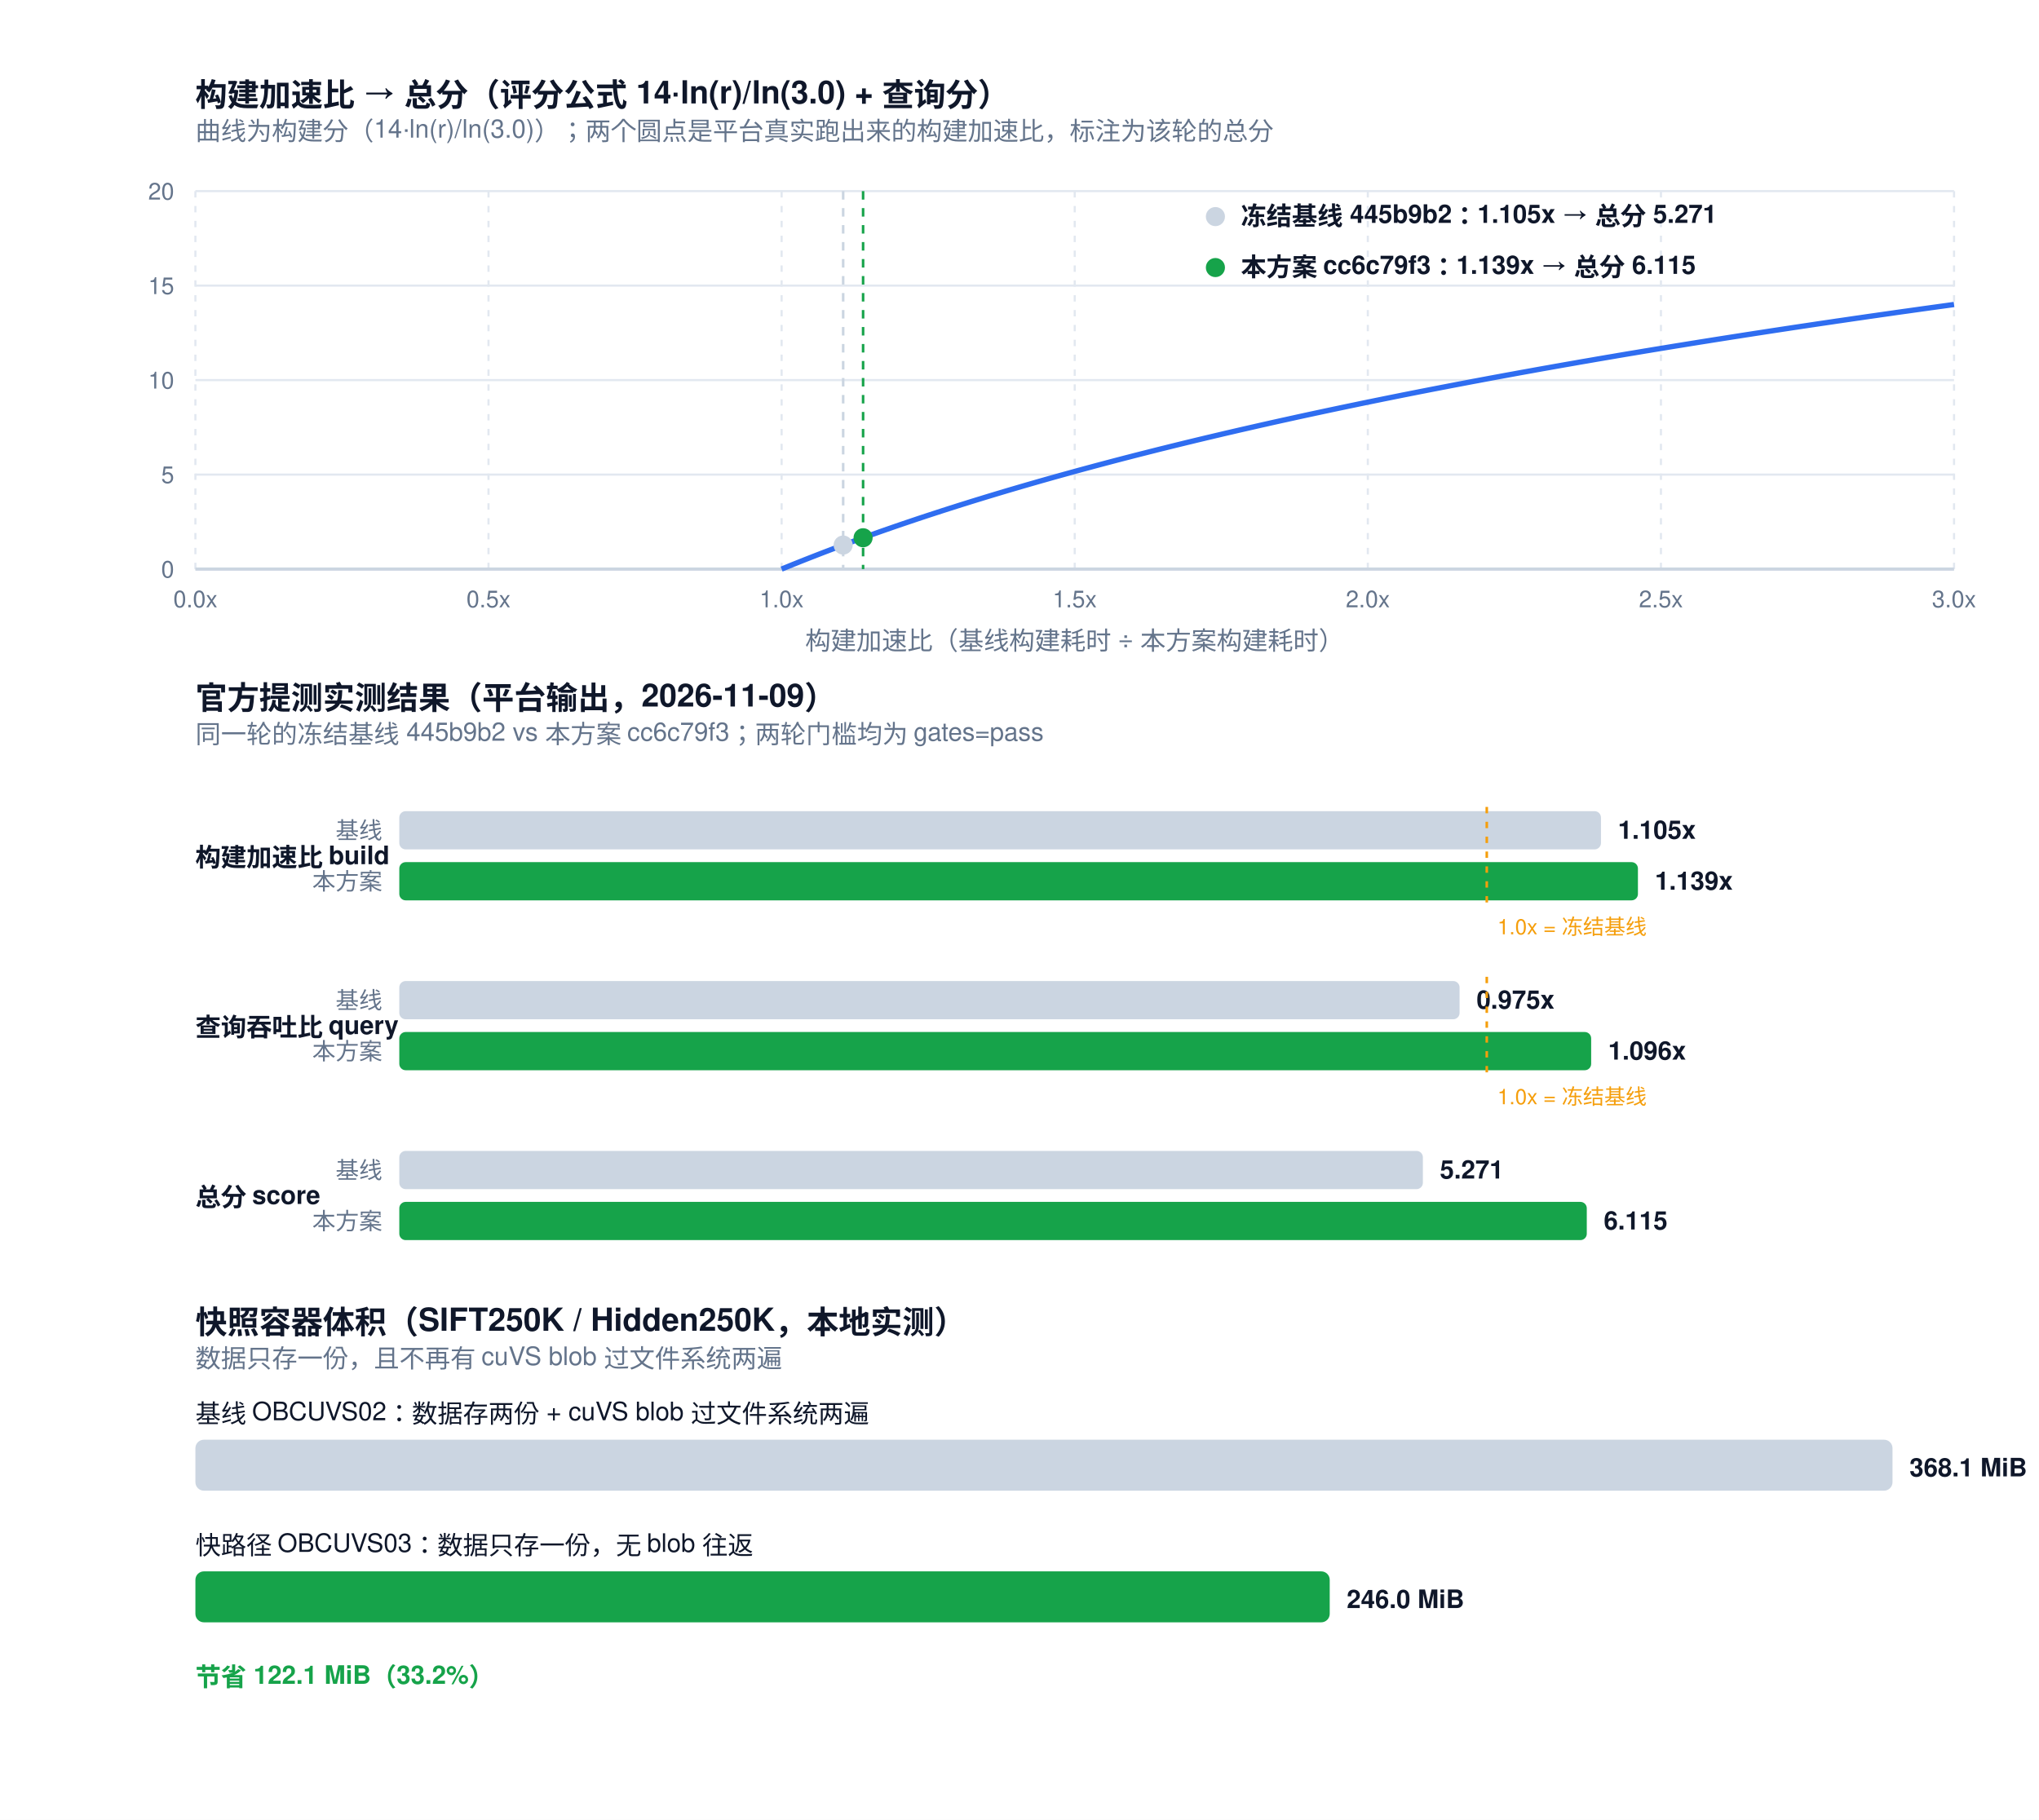
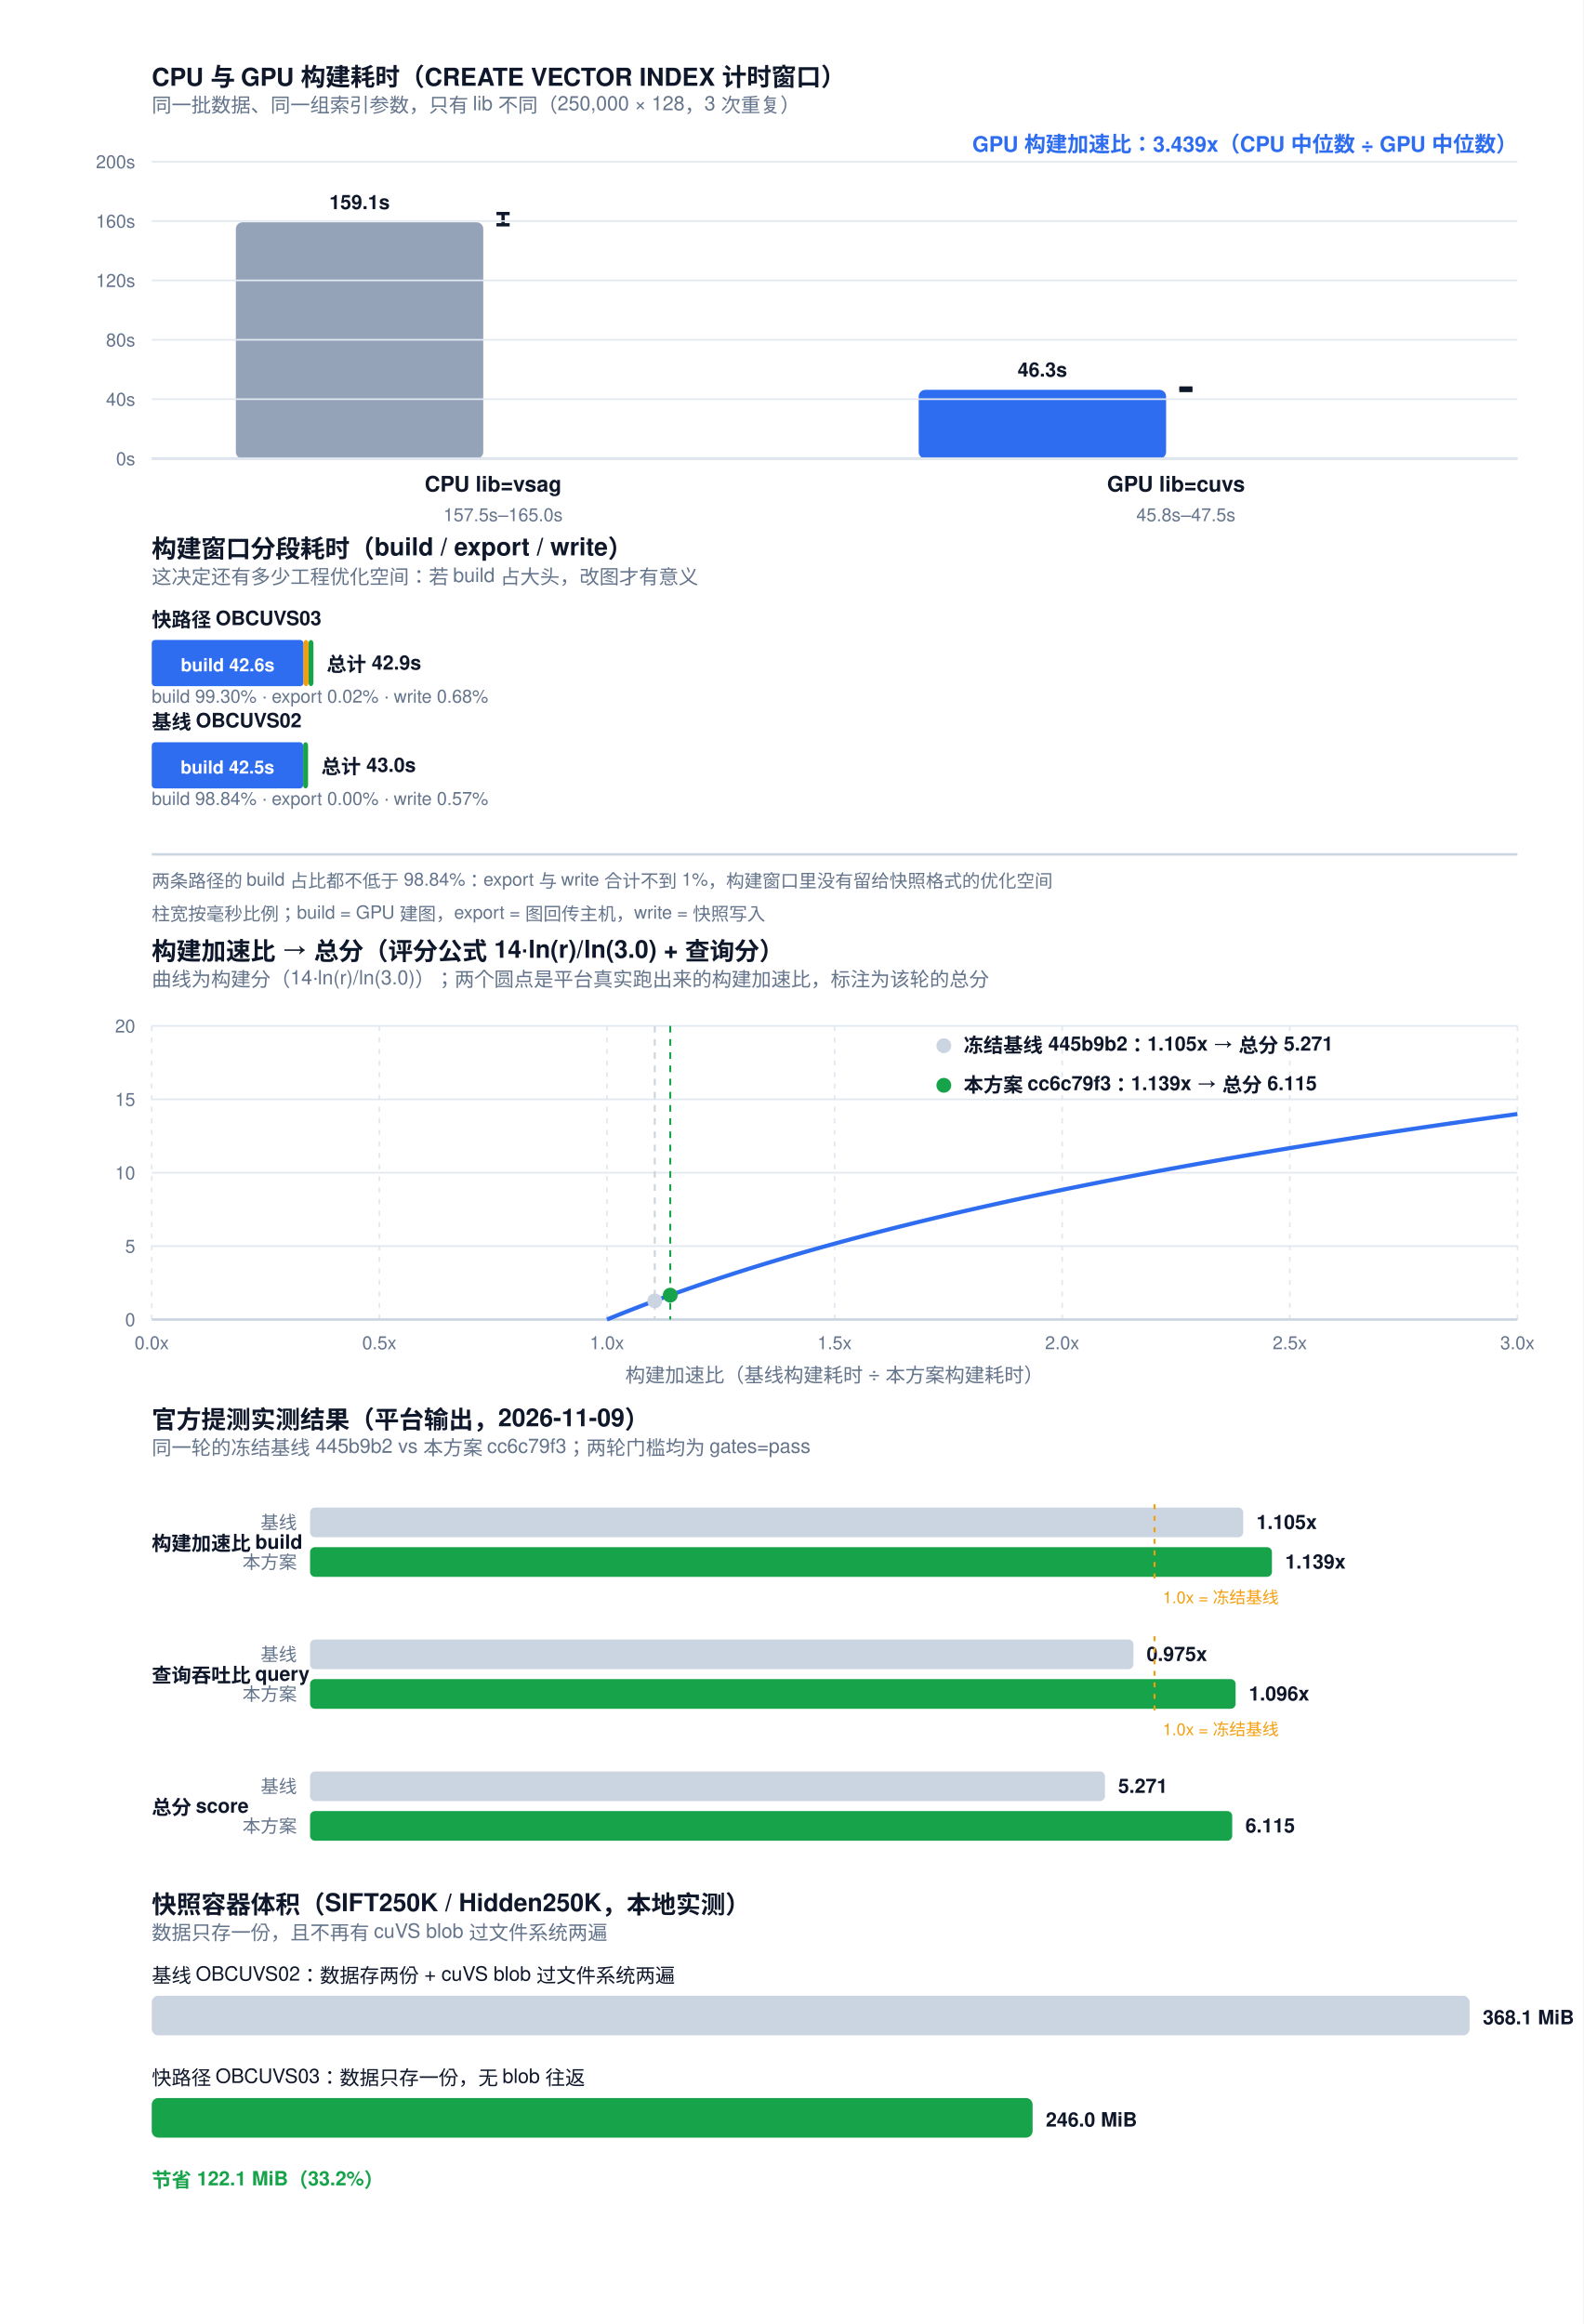
- <svg xmlns="http://www.w3.org/2000/svg" width="960" height="857" viewBox="0 0 960 857" font-family="Segoe UI, PingFang SC, Microsoft YaHei, Helvetica, Arial, sans-serif">
-   <rect x="0.00" y="0.00" width="960.00" height="857.00" fill="#ffffff" />
-   <text x="92.00" y="50.00" font-family="Segoe UI, PingFang SC, Microsoft YaHei, Helvetica, Arial, sans-serif" font-size="15" fill="#0f172a" text-anchor="start" font-weight="600">构建加速比 → 总分（评分公式 14·ln(r)/ln(3.0) + 查询分）</text>
-   <text x="92.00" y="66.00" font-family="Segoe UI, PingFang SC, Microsoft YaHei, Helvetica, Arial, sans-serif" font-size="12" fill="#64748b" text-anchor="start" font-weight="normal">曲线为构建分（14·ln(r)/ln(3.0)）；两个圆点是平台真实跑出来的构建加速比，标注为该轮的总分</text>
-   <line x1="92.00" y1="268.00" x2="920.00" y2="268.00" stroke="#e2e8f0" stroke-width="1" />
-   <text x="82.00" y="272.00" font-family="Segoe UI, PingFang SC, Microsoft YaHei, Helvetica, Arial, sans-serif" font-size="11" fill="#64748b" text-anchor="end" font-weight="normal">0</text>
-   <line x1="92.00" y1="223.50" x2="920.00" y2="223.50" stroke="#e2e8f0" stroke-width="1" />
-   <text x="82.00" y="227.50" font-family="Segoe UI, PingFang SC, Microsoft YaHei, Helvetica, Arial, sans-serif" font-size="11" fill="#64748b" text-anchor="end" font-weight="normal">5</text>
-   <line x1="92.00" y1="179.00" x2="920.00" y2="179.00" stroke="#e2e8f0" stroke-width="1" />
-   <text x="82.00" y="183.00" font-family="Segoe UI, PingFang SC, Microsoft YaHei, Helvetica, Arial, sans-serif" font-size="11" fill="#64748b" text-anchor="end" font-weight="normal">10</text>
-   <line x1="92.00" y1="134.50" x2="920.00" y2="134.50" stroke="#e2e8f0" stroke-width="1" />
-   <text x="82.00" y="138.50" font-family="Segoe UI, PingFang SC, Microsoft YaHei, Helvetica, Arial, sans-serif" font-size="11" fill="#64748b" text-anchor="end" font-weight="normal">15</text>
-   <line x1="92.00" y1="90.00" x2="920.00" y2="90.00" stroke="#e2e8f0" stroke-width="1" />
-   <text x="82.00" y="94.00" font-family="Segoe UI, PingFang SC, Microsoft YaHei, Helvetica, Arial, sans-serif" font-size="11" fill="#64748b" text-anchor="end" font-weight="normal">20</text>
-   <line x1="92.00" y1="90.00" x2="92.00" y2="268.00" stroke="#e2e8f0" stroke-width="1" stroke-dasharray="3 4" />
-   <text x="92.00" y="286.00" font-family="Segoe UI, PingFang SC, Microsoft YaHei, Helvetica, Arial, sans-serif" font-size="11" fill="#64748b" text-anchor="middle" font-weight="normal">0.0x</text>
-   <line x1="230.00" y1="90.00" x2="230.00" y2="268.00" stroke="#e2e8f0" stroke-width="1" stroke-dasharray="3 4" />
-   <text x="230.00" y="286.00" font-family="Segoe UI, PingFang SC, Microsoft YaHei, Helvetica, Arial, sans-serif" font-size="11" fill="#64748b" text-anchor="middle" font-weight="normal">0.5x</text>
-   <line x1="368.00" y1="90.00" x2="368.00" y2="268.00" stroke="#e2e8f0" stroke-width="1" stroke-dasharray="3 4" />
-   <text x="368.00" y="286.00" font-family="Segoe UI, PingFang SC, Microsoft YaHei, Helvetica, Arial, sans-serif" font-size="11" fill="#64748b" text-anchor="middle" font-weight="normal">1.0x</text>
-   <line x1="506.00" y1="90.00" x2="506.00" y2="268.00" stroke="#e2e8f0" stroke-width="1" stroke-dasharray="3 4" />
-   <text x="506.00" y="286.00" font-family="Segoe UI, PingFang SC, Microsoft YaHei, Helvetica, Arial, sans-serif" font-size="11" fill="#64748b" text-anchor="middle" font-weight="normal">1.5x</text>
-   <line x1="644.00" y1="90.00" x2="644.00" y2="268.00" stroke="#e2e8f0" stroke-width="1" stroke-dasharray="3 4" />
-   <text x="644.00" y="286.00" font-family="Segoe UI, PingFang SC, Microsoft YaHei, Helvetica, Arial, sans-serif" font-size="11" fill="#64748b" text-anchor="middle" font-weight="normal">2.0x</text>
-   <line x1="782.00" y1="90.00" x2="782.00" y2="268.00" stroke="#e2e8f0" stroke-width="1" stroke-dasharray="3 4" />
-   <text x="782.00" y="286.00" font-family="Segoe UI, PingFang SC, Microsoft YaHei, Helvetica, Arial, sans-serif" font-size="11" fill="#64748b" text-anchor="middle" font-weight="normal">2.5x</text>
-   <line x1="920.00" y1="90.00" x2="920.00" y2="268.00" stroke="#e2e8f0" stroke-width="1" stroke-dasharray="3 4" />
-   <text x="920.00" y="286.00" font-family="Segoe UI, PingFang SC, Microsoft YaHei, Helvetica, Arial, sans-serif" font-size="11" fill="#64748b" text-anchor="middle" font-weight="normal">3.0x</text>
-   <line x1="92.00" y1="268.00" x2="920.00" y2="268.00" stroke="#cbd5e1" stroke-width="1.5" />
-   <path d="M368.00,268.00 L369.84,267.25 L371.68,266.50 L373.52,265.75 L375.36,265.02 L377.20,264.28 L379.04,263.55 L380.88,262.83 L382.72,262.11 L384.56,261.39 L386.40,260.68 L388.24,259.97 L390.08,259.27 L391.92,258.57 L393.76,257.88 L395.60,257.19 L397.44,256.51 L399.28,255.82 L401.12,255.15 L402.96,254.47 L404.80,253.80 L406.64,253.14 L408.48,252.48 L410.32,251.82 L412.16,251.17 L414.00,250.52 L415.84,249.87 L417.68,249.23 L419.52,248.59 L421.36,247.95 L423.20,247.32 L425.04,246.69 L426.88,246.07 L428.72,245.45 L430.56,244.83 L432.40,244.21 L434.24,243.60 L436.08,242.99 L437.92,242.39 L439.76,241.79 L441.60,241.19 L443.44,240.59 L445.28,240.00 L447.12,239.41 L448.96,238.83 L450.80,238.24 L452.64,237.66 L454.48,237.09 L456.32,236.51 L458.16,235.94 L460.00,235.37 L461.84,234.81 L463.68,234.24 L465.52,233.68 L467.36,233.13 L469.20,232.57 L471.04,232.02 L472.88,231.47 L474.72,230.92 L476.56,230.38 L478.40,229.84 L480.24,229.30 L482.08,228.76 L483.92,228.23 L485.76,227.70 L487.60,227.17 L489.44,226.64 L491.28,226.12 L493.12,225.60 L494.96,225.08 L496.80,224.56 L498.64,224.05 L500.48,223.54 L502.32,223.03 L504.16,222.52 L506.00,222.01 L507.84,221.51 L509.68,221.01 L511.52,220.51 L513.36,220.02 L515.20,219.52 L517.04,219.03 L518.88,218.54 L520.72,218.05 L522.56,217.57 L524.40,217.08 L526.24,216.60 L528.08,216.12 L529.92,215.64 L531.76,215.17 L533.60,214.69 L535.44,214.22 L537.28,213.75 L539.12,213.29 L540.96,212.82 L542.80,212.36 L544.64,211.89 L546.48,211.43 L548.32,210.98 L550.16,210.52 L552.00,210.06 L553.84,209.61 L555.68,209.16 L557.52,208.71 L559.36,208.26 L561.20,207.82 L563.04,207.37 L564.88,206.93 L566.72,206.49 L568.56,206.05 L570.40,205.62 L572.24,205.18 L574.08,204.75 L575.92,204.31 L577.76,203.88 L579.60,203.46 L581.44,203.03 L583.28,202.60 L585.12,202.18 L586.96,201.76 L588.80,201.34 L590.64,200.92 L592.48,200.50 L594.32,200.08 L596.16,199.67 L598.00,199.25 L599.84,198.84 L601.68,198.43 L603.52,198.02 L605.36,197.62 L607.20,197.21 L609.04,196.81 L610.88,196.40 L612.72,196.00 L614.56,195.60 L616.40,195.20 L618.24,194.81 L620.08,194.41 L621.92,194.02 L623.76,193.62 L625.60,193.23 L627.44,192.84 L629.28,192.45 L631.12,192.06 L632.96,191.68 L634.80,191.29 L636.64,190.91 L638.48,190.53 L640.32,190.14 L642.16,189.76 L644.00,189.39 L645.84,189.01 L647.68,188.63 L649.52,188.26 L651.36,187.88 L653.20,187.51 L655.04,187.14 L656.88,186.77 L658.72,186.40 L660.56,186.03 L662.40,185.67 L664.24,185.30 L666.08,184.94 L667.92,184.57 L669.76,184.21 L671.60,183.85 L673.44,183.49 L675.28,183.13 L677.12,182.78 L678.96,182.42 L680.80,182.07 L682.64,181.71 L684.48,181.36 L686.32,181.01 L688.16,180.66 L690.00,180.31 L691.84,179.96 L693.68,179.61 L695.52,179.27 L697.36,178.92 L699.20,178.58 L701.04,178.23 L702.88,177.89 L704.72,177.55 L706.56,177.21 L708.40,176.87 L710.24,176.53 L712.08,176.20 L713.92,175.86 L715.76,175.52 L717.60,175.19 L719.44,174.86 L721.28,174.53 L723.12,174.19 L724.96,173.86 L726.80,173.53 L728.64,173.21 L730.48,172.88 L732.32,172.55 L734.16,172.23 L736.00,171.90 L737.84,171.58 L739.68,171.26 L741.52,170.94 L743.36,170.61 L745.20,170.29 L747.04,169.98 L748.88,169.66 L750.72,169.34 L752.56,169.02 L754.40,168.71 L756.24,168.39 L758.08,168.08 L759.92,167.77 L761.76,167.45 L763.60,167.14 L765.44,166.83 L767.28,166.52 L769.12,166.22 L770.96,165.91 L772.80,165.60 L774.64,165.29 L776.48,164.99 L778.32,164.68 L780.16,164.38 L782.00,164.08 L783.84,163.78 L785.68,163.47 L787.52,163.17 L789.36,162.87 L791.20,162.58 L793.04,162.28 L794.88,161.98 L796.72,161.68 L798.56,161.39 L800.40,161.09 L802.24,160.80 L804.08,160.51 L805.92,160.21 L807.76,159.92 L809.60,159.63 L811.44,159.34 L813.28,159.05 L815.12,158.76 L816.96,158.47 L818.80,158.19 L820.64,157.90 L822.48,157.61 L824.32,157.33 L826.16,157.04 L828.00,156.76 L829.84,156.48 L831.68,156.19 L833.52,155.91 L835.36,155.63 L837.20,155.35 L839.04,155.07 L840.88,154.79 L842.72,154.51 L844.56,154.23 L846.40,153.96 L848.24,153.68 L850.08,153.41 L851.92,153.13 L853.76,152.86 L855.60,152.58 L857.44,152.31 L859.28,152.04 L861.12,151.77 L862.96,151.50 L864.80,151.22 L866.64,150.96 L868.48,150.69 L870.32,150.42 L872.16,150.15 L874.00,149.88 L875.84,149.62 L877.68,149.35 L879.52,149.08 L881.36,148.82 L883.20,148.56 L885.04,148.29 L886.88,148.03 L888.72,147.77 L890.56,147.51 L892.40,147.24 L894.24,146.98 L896.08,146.72 L897.92,146.47 L899.76,146.21 L901.60,145.95 L903.44,145.69 L905.28,145.43 L907.12,145.18 L908.96,144.92 L910.80,144.67 L912.64,144.41 L914.48,144.16 L916.32,143.91 L918.16,143.65 L920.00,143.40" stroke="#2f6df0" stroke-width="2.5" fill="none" />
-   <line x1="396.98" y1="90.00" x2="396.98" y2="268.00" stroke="#cbd5e1" stroke-width="1.2" stroke-dasharray="4 4" />
-   <circle cx="396.98" cy="256.68" r="4.5" fill="#cbd5e1" />
-   <line x1="406.36" y1="90.00" x2="406.36" y2="268.00" stroke="#16a34a" stroke-width="1.2" stroke-dasharray="4 4" />
-   <circle cx="406.36" cy="253.24" r="4.5" fill="#16a34a" />
-   <circle cx="572.24" cy="102.00" r="4.5" fill="#cbd5e1" />
-   <text x="584.24" y="106.00" font-family="Segoe UI, PingFang SC, Microsoft YaHei, Helvetica, Arial, sans-serif" font-size="12" fill="#0f172a" text-anchor="start" font-weight="600">冻结基线 445b9b2：1.105x → 总分 5.271</text>
-   <circle cx="572.24" cy="126.00" r="4.5" fill="#16a34a" />
-   <text x="584.24" y="130.00" font-family="Segoe UI, PingFang SC, Microsoft YaHei, Helvetica, Arial, sans-serif" font-size="12" fill="#0f172a" text-anchor="start" font-weight="600">本方案 cc6c79f3：1.139x → 总分 6.115</text>
-   <text x="506.00" y="306.00" font-family="Segoe UI, PingFang SC, Microsoft YaHei, Helvetica, Arial, sans-serif" font-size="12" fill="#64748b" text-anchor="middle" font-weight="normal">构建加速比（基线构建耗时 ÷ 本方案构建耗时）</text>
-   <text x="92.00" y="334.00" font-family="Segoe UI, PingFang SC, Microsoft YaHei, Helvetica, Arial, sans-serif" font-size="15" fill="#0f172a" text-anchor="start" font-weight="600">官方提测实测结果（平台输出，2026-11-09）</text>
-   <text x="92.00" y="350.00" font-family="Segoe UI, PingFang SC, Microsoft YaHei, Helvetica, Arial, sans-serif" font-size="12" fill="#64748b" text-anchor="start" font-weight="normal">同一轮的冻结基线 445b9b2  vs  本方案 cc6c79f3；两轮门槛均为 gates=pass</text>
-   <text x="92.00" y="408.00" font-family="Segoe UI, PingFang SC, Microsoft YaHei, Helvetica, Arial, sans-serif" font-size="12" fill="#0f172a" text-anchor="start" font-weight="600">构建加速比 build</text>
-   <text x="180.00" y="395.00" font-family="Segoe UI, PingFang SC, Microsoft YaHei, Helvetica, Arial, sans-serif" font-size="11" fill="#64748b" text-anchor="end" font-weight="normal">基线</text>
-   <rect x="188.00" y="382.00" width="565.76" height="18.00" fill="#cbd5e1" rx="3" />
-   <text x="761.76" y="395.00" font-family="Segoe UI, PingFang SC, Microsoft YaHei, Helvetica, Arial, sans-serif" font-size="12" fill="#0f172a" text-anchor="start" font-weight="600">1.105x</text>
-   <text x="180.00" y="419.00" font-family="Segoe UI, PingFang SC, Microsoft YaHei, Helvetica, Arial, sans-serif" font-size="11" fill="#64748b" text-anchor="end" font-weight="normal">本方案</text>
-   <rect x="188.00" y="406.00" width="583.17" height="18.00" fill="#16a34a" rx="3" />
-   <text x="779.17" y="419.00" font-family="Segoe UI, PingFang SC, Microsoft YaHei, Helvetica, Arial, sans-serif" font-size="12" fill="#0f172a" text-anchor="start" font-weight="600">1.139x</text>
-   <line x1="700.00" y1="380.00" x2="700.00" y2="428.00" stroke="#f59e0b" stroke-width="1.2" stroke-dasharray="3 4" />
-   <text x="705.00" y="440.00" font-family="Segoe UI, PingFang SC, Microsoft YaHei, Helvetica, Arial, sans-serif" font-size="10" fill="#f59e0b" text-anchor="start" font-weight="normal">1.0x = 冻结基线</text>
-   <text x="92.00" y="488.00" font-family="Segoe UI, PingFang SC, Microsoft YaHei, Helvetica, Arial, sans-serif" font-size="12" fill="#0f172a" text-anchor="start" font-weight="600">查询吞吐比 query</text>
-   <text x="180.00" y="475.00" font-family="Segoe UI, PingFang SC, Microsoft YaHei, Helvetica, Arial, sans-serif" font-size="11" fill="#64748b" text-anchor="end" font-weight="normal">基线</text>
-   <rect x="188.00" y="462.00" width="499.20" height="18.00" fill="#cbd5e1" rx="3" />
-   <text x="695.20" y="475.00" font-family="Segoe UI, PingFang SC, Microsoft YaHei, Helvetica, Arial, sans-serif" font-size="12" fill="#0f172a" text-anchor="start" font-weight="600">0.975x</text>
-   <text x="180.00" y="499.00" font-family="Segoe UI, PingFang SC, Microsoft YaHei, Helvetica, Arial, sans-serif" font-size="11" fill="#64748b" text-anchor="end" font-weight="normal">本方案</text>
-   <rect x="188.00" y="486.00" width="561.15" height="18.00" fill="#16a34a" rx="3" />
-   <text x="757.15" y="499.00" font-family="Segoe UI, PingFang SC, Microsoft YaHei, Helvetica, Arial, sans-serif" font-size="12" fill="#0f172a" text-anchor="start" font-weight="600">1.096x</text>
-   <line x1="700.00" y1="460.00" x2="700.00" y2="508.00" stroke="#f59e0b" stroke-width="1.2" stroke-dasharray="3 4" />
-   <text x="705.00" y="520.00" font-family="Segoe UI, PingFang SC, Microsoft YaHei, Helvetica, Arial, sans-serif" font-size="10" fill="#f59e0b" text-anchor="start" font-weight="normal">1.0x = 冻结基线</text>
-   <text x="92.00" y="568.00" font-family="Segoe UI, PingFang SC, Microsoft YaHei, Helvetica, Arial, sans-serif" font-size="12" fill="#0f172a" text-anchor="start" font-weight="600">总分 score</text>
-   <text x="180.00" y="555.00" font-family="Segoe UI, PingFang SC, Microsoft YaHei, Helvetica, Arial, sans-serif" font-size="11" fill="#64748b" text-anchor="end" font-weight="normal">基线</text>
-   <rect x="188.00" y="542.00" width="481.92" height="18.00" fill="#cbd5e1" rx="3" />
-   <text x="677.92" y="555.00" font-family="Segoe UI, PingFang SC, Microsoft YaHei, Helvetica, Arial, sans-serif" font-size="12" fill="#0f172a" text-anchor="start" font-weight="600">5.271</text>
-   <text x="180.00" y="579.00" font-family="Segoe UI, PingFang SC, Microsoft YaHei, Helvetica, Arial, sans-serif" font-size="11" fill="#64748b" text-anchor="end" font-weight="normal">本方案</text>
-   <rect x="188.00" y="566.00" width="559.09" height="18.00" fill="#16a34a" rx="3" />
-   <text x="755.09" y="579.00" font-family="Segoe UI, PingFang SC, Microsoft YaHei, Helvetica, Arial, sans-serif" font-size="12" fill="#0f172a" text-anchor="start" font-weight="600">6.115</text>
-   <text x="92.00" y="628.00" font-family="Segoe UI, PingFang SC, Microsoft YaHei, Helvetica, Arial, sans-serif" font-size="15" fill="#0f172a" text-anchor="start" font-weight="600">快照容器体积（SIFT250K / Hidden250K，本地实测）</text>
-   <text x="92.00" y="644.00" font-family="Segoe UI, PingFang SC, Microsoft YaHei, Helvetica, Arial, sans-serif" font-size="12" fill="#64748b" text-anchor="start" font-weight="normal">数据只存一份，且不再有 cuVS blob 过文件系统两遍</text>
-   <text x="92.00" y="670.00" font-family="Segoe UI, PingFang SC, Microsoft YaHei, Helvetica, Arial, sans-serif" font-size="12" fill="#0f172a" text-anchor="start" font-weight="normal">基线 OBCUVS02：数据存两份 + cuVS blob 过文件系统两遍</text>
-   <rect x="92.00" y="678.00" width="799.03" height="24.00" fill="#cbd5e1" rx="4" />
-   <text x="899.03" y="695.28" font-family="Segoe UI, PingFang SC, Microsoft YaHei, Helvetica, Arial, sans-serif" font-size="12" fill="#0f172a" text-anchor="start" font-weight="600">368.1 MiB</text>
-   <text x="92.00" y="732.00" font-family="Segoe UI, PingFang SC, Microsoft YaHei, Helvetica, Arial, sans-serif" font-size="12" fill="#0f172a" text-anchor="start" font-weight="normal">快路径 OBCUVS03：数据只存一份，无 blob 往返</text>
-   <rect x="92.00" y="740.00" width="534.06" height="24.00" fill="#16a34a" rx="4" />
-   <text x="634.06" y="757.28" font-family="Segoe UI, PingFang SC, Microsoft YaHei, Helvetica, Arial, sans-serif" font-size="12" fill="#0f172a" text-anchor="start" font-weight="600">246.0 MiB</text>
-   <text x="92.00" y="794.00" font-family="Segoe UI, PingFang SC, Microsoft YaHei, Helvetica, Arial, sans-serif" font-size="12" fill="#16a34a" text-anchor="start" font-weight="600">节省 122.1 MiB（33.2%）</text>
+ <svg xmlns="http://www.w3.org/2000/svg" width="960" height="1409" viewBox="0 0 960 1409" font-family="Segoe UI, PingFang SC, Microsoft YaHei, Helvetica, Arial, sans-serif">
+   <rect x="0.00" y="0.00" width="960.00" height="1409.00" fill="#ffffff" />
+   <text x="92.00" y="52.00" font-family="Segoe UI, PingFang SC, Microsoft YaHei, Helvetica, Arial, sans-serif" font-size="15" fill="#0f172a" text-anchor="start" font-weight="600">CPU 与 GPU 构建耗时（CREATE VECTOR INDEX 计时窗口）</text>
+   <text x="92.00" y="68.00" font-family="Segoe UI, PingFang SC, Microsoft YaHei, Helvetica, Arial, sans-serif" font-size="12" fill="#64748b" text-anchor="start" font-weight="normal">同一批数据、同一组索引参数，只有 lib 不同（250,000 × 128，3 次重复）</text>
+   <rect x="143.00" y="134.77" width="150.00" height="143.23" fill="#94a3b8" rx="4" />
+   <text x="218.00" y="126.77" font-family="Segoe UI, PingFang SC, Microsoft YaHei, Helvetica, Arial, sans-serif" font-size="12" fill="#0f172a" text-anchor="middle" font-weight="600">159.1s</text>
+   <line x1="305.00" y1="129.47" x2="305.00" y2="136.29" stroke="#0f172a" stroke-width="2" />
+   <line x1="301.00" y1="129.47" x2="309.00" y2="129.47" stroke="#0f172a" stroke-width="2" />
+   <line x1="301.00" y1="136.29" x2="309.00" y2="136.29" stroke="#0f172a" stroke-width="2" />
+   <text x="305.00" y="316.00" font-family="Segoe UI, PingFang SC, Microsoft YaHei, Helvetica, Arial, sans-serif" font-size="11" fill="#64748b" text-anchor="middle" font-weight="normal">157.5s–165.0s</text>
+   <text x="299.00" y="298.00" font-family="Segoe UI, PingFang SC, Microsoft YaHei, Helvetica, Arial, sans-serif" font-size="13" fill="#0f172a" text-anchor="middle" font-weight="600">CPU  lib=vsag</text>
+   <rect x="557.00" y="236.35" width="150.00" height="41.65" fill="#2f6df0" rx="4" />
+   <text x="632.00" y="228.35" font-family="Segoe UI, PingFang SC, Microsoft YaHei, Helvetica, Arial, sans-serif" font-size="12" fill="#0f172a" text-anchor="middle" font-weight="600">46.3s</text>
+   <line x1="719.00" y1="235.26" x2="719.00" y2="236.74" stroke="#0f172a" stroke-width="2" />
+   <line x1="715.00" y1="235.26" x2="723.00" y2="235.26" stroke="#0f172a" stroke-width="2" />
+   <line x1="715.00" y1="236.74" x2="723.00" y2="236.74" stroke="#0f172a" stroke-width="2" />
+   <text x="719.00" y="316.00" font-family="Segoe UI, PingFang SC, Microsoft YaHei, Helvetica, Arial, sans-serif" font-size="11" fill="#64748b" text-anchor="middle" font-weight="normal">45.8s–47.5s</text>
+   <text x="713.00" y="298.00" font-family="Segoe UI, PingFang SC, Microsoft YaHei, Helvetica, Arial, sans-serif" font-size="13" fill="#0f172a" text-anchor="middle" font-weight="600">GPU  lib=cuvs</text>
+   <line x1="92.00" y1="278.00" x2="920.00" y2="278.00" stroke="#cbd5e1" stroke-width="1.5" />
+   <line x1="92.00" y1="278.00" x2="920.00" y2="278.00" stroke="#e2e8f0" stroke-width="1" />
+   <text x="82.00" y="282.00" font-family="Segoe UI, PingFang SC, Microsoft YaHei, Helvetica, Arial, sans-serif" font-size="11" fill="#64748b" text-anchor="end" font-weight="normal">0s</text>
+   <line x1="92.00" y1="242.00" x2="920.00" y2="242.00" stroke="#e2e8f0" stroke-width="1" />
+   <text x="82.00" y="246.00" font-family="Segoe UI, PingFang SC, Microsoft YaHei, Helvetica, Arial, sans-serif" font-size="11" fill="#64748b" text-anchor="end" font-weight="normal">40s</text>
+   <line x1="92.00" y1="206.00" x2="920.00" y2="206.00" stroke="#e2e8f0" stroke-width="1" />
+   <text x="82.00" y="210.00" font-family="Segoe UI, PingFang SC, Microsoft YaHei, Helvetica, Arial, sans-serif" font-size="11" fill="#64748b" text-anchor="end" font-weight="normal">80s</text>
+   <line x1="92.00" y1="170.00" x2="920.00" y2="170.00" stroke="#e2e8f0" stroke-width="1" />
+   <text x="82.00" y="174.00" font-family="Segoe UI, PingFang SC, Microsoft YaHei, Helvetica, Arial, sans-serif" font-size="11" fill="#64748b" text-anchor="end" font-weight="normal">120s</text>
+   <line x1="92.00" y1="134.00" x2="920.00" y2="134.00" stroke="#e2e8f0" stroke-width="1" />
+   <text x="82.00" y="138.00" font-family="Segoe UI, PingFang SC, Microsoft YaHei, Helvetica, Arial, sans-serif" font-size="11" fill="#64748b" text-anchor="end" font-weight="normal">160s</text>
+   <line x1="92.00" y1="98.00" x2="920.00" y2="98.00" stroke="#e2e8f0" stroke-width="1" />
+   <text x="82.00" y="102.00" font-family="Segoe UI, PingFang SC, Microsoft YaHei, Helvetica, Arial, sans-serif" font-size="11" fill="#64748b" text-anchor="end" font-weight="normal">200s</text>
+   <text x="920.00" y="92.00" font-family="Segoe UI, PingFang SC, Microsoft YaHei, Helvetica, Arial, sans-serif" font-size="13" fill="#2f6df0" text-anchor="end" font-weight="600">GPU 构建加速比：3.439x（CPU 中位数 ÷ GPU 中位数）</text>
+   <text x="92.00" y="338.00" font-family="Segoe UI, PingFang SC, Microsoft YaHei, Helvetica, Arial, sans-serif" font-size="15" fill="#0f172a" text-anchor="start" font-weight="600">构建窗口分段耗时（build / export / write）</text>
+   <text x="92.00" y="354.00" font-family="Segoe UI, PingFang SC, Microsoft YaHei, Helvetica, Arial, sans-serif" font-size="12" fill="#64748b" text-anchor="start" font-weight="normal">这决定还有多少工程优化空间：若 build 占大头，改图才有意义</text>
+   <text x="92.00" y="380.00" font-family="Segoe UI, PingFang SC, Microsoft YaHei, Helvetica, Arial, sans-serif" font-size="12" fill="#0f172a" text-anchor="start" font-weight="600">快路径 OBCUVS03</text>
+   <rect x="92.00" y="388.00" width="92.04" height="28.00" fill="#2f6df0" rx="2" />
+   <text x="138.02" y="407.00" font-family="Segoe UI, PingFang SC, Microsoft YaHei, Helvetica, Arial, sans-serif" font-size="11" fill="#ffffff" text-anchor="middle" font-weight="600">build 42.6s</text>
+   <rect x="184.04" y="388.00" width="3.00" height="28.00" fill="#f59e0b" rx="2" />
+   <rect x="187.04" y="388.00" width="3.00" height="28.00" fill="#16a34a" rx="2" />
+   <text x="198.04" y="407.00" font-family="Segoe UI, PingFang SC, Microsoft YaHei, Helvetica, Arial, sans-serif" font-size="12" fill="#0f172a" text-anchor="start" font-weight="600">总计 42.9s</text>
+   <text x="92.00" y="426.00" font-family="Segoe UI, PingFang SC, Microsoft YaHei, Helvetica, Arial, sans-serif" font-size="11" fill="#64748b" text-anchor="start" font-weight="normal">build 99.30% · export 0.02% · write 0.68%</text>
+   <text x="92.00" y="442.00" font-family="Segoe UI, PingFang SC, Microsoft YaHei, Helvetica, Arial, sans-serif" font-size="12" fill="#0f172a" text-anchor="start" font-weight="600">基线 OBCUVS02</text>
+   <rect x="92.00" y="450.00" width="91.78" height="28.00" fill="#2f6df0" rx="2" />
+   <text x="137.89" y="469.00" font-family="Segoe UI, PingFang SC, Microsoft YaHei, Helvetica, Arial, sans-serif" font-size="11" fill="#ffffff" text-anchor="middle" font-weight="600">build 42.5s</text>
+   <rect x="183.78" y="450.00" width="3.00" height="28.00" fill="#16a34a" rx="2" />
+   <text x="194.78" y="469.00" font-family="Segoe UI, PingFang SC, Microsoft YaHei, Helvetica, Arial, sans-serif" font-size="12" fill="#0f172a" text-anchor="start" font-weight="600">总计 43.0s</text>
+   <text x="92.00" y="488.00" font-family="Segoe UI, PingFang SC, Microsoft YaHei, Helvetica, Arial, sans-serif" font-size="11" fill="#64748b" text-anchor="start" font-weight="normal">build 98.84% · export 0.00% · write 0.57%</text>
+   <text x="92.00" y="538.00" font-family="Segoe UI, PingFang SC, Microsoft YaHei, Helvetica, Arial, sans-serif" font-size="11" fill="#64748b" text-anchor="start" font-weight="normal">两条路径的 build 占比都不低于 98.84%：export 与 write 合计不到 1%，构建窗口里没有留给快照格式的优化空间</text>
+   <line x1="92.00" y1="518.00" x2="920.00" y2="518.00" stroke="#cbd5e1" stroke-width="1.5" />
+   <text x="92.00" y="558.00" font-family="Segoe UI, PingFang SC, Microsoft YaHei, Helvetica, Arial, sans-serif" font-size="11" fill="#64748b" text-anchor="start" font-weight="normal">柱宽按毫秒比例；build = GPU 建图，export = 图回传主机，write = 快照写入</text>
+   <text x="92.00" y="582.00" font-family="Segoe UI, PingFang SC, Microsoft YaHei, Helvetica, Arial, sans-serif" font-size="15" fill="#0f172a" text-anchor="start" font-weight="600">构建加速比 → 总分（评分公式 14·ln(r)/ln(3.0) + 查询分）</text>
+   <text x="92.00" y="598.00" font-family="Segoe UI, PingFang SC, Microsoft YaHei, Helvetica, Arial, sans-serif" font-size="12" fill="#64748b" text-anchor="start" font-weight="normal">曲线为构建分（14·ln(r)/ln(3.0)）；两个圆点是平台真实跑出来的构建加速比，标注为该轮的总分</text>
+   <line x1="92.00" y1="800.00" x2="920.00" y2="800.00" stroke="#e2e8f0" stroke-width="1" />
+   <text x="82.00" y="804.00" font-family="Segoe UI, PingFang SC, Microsoft YaHei, Helvetica, Arial, sans-serif" font-size="11" fill="#64748b" text-anchor="end" font-weight="normal">0</text>
+   <line x1="92.00" y1="755.50" x2="920.00" y2="755.50" stroke="#e2e8f0" stroke-width="1" />
+   <text x="82.00" y="759.50" font-family="Segoe UI, PingFang SC, Microsoft YaHei, Helvetica, Arial, sans-serif" font-size="11" fill="#64748b" text-anchor="end" font-weight="normal">5</text>
+   <line x1="92.00" y1="711.00" x2="920.00" y2="711.00" stroke="#e2e8f0" stroke-width="1" />
+   <text x="82.00" y="715.00" font-family="Segoe UI, PingFang SC, Microsoft YaHei, Helvetica, Arial, sans-serif" font-size="11" fill="#64748b" text-anchor="end" font-weight="normal">10</text>
+   <line x1="92.00" y1="666.50" x2="920.00" y2="666.50" stroke="#e2e8f0" stroke-width="1" />
+   <text x="82.00" y="670.50" font-family="Segoe UI, PingFang SC, Microsoft YaHei, Helvetica, Arial, sans-serif" font-size="11" fill="#64748b" text-anchor="end" font-weight="normal">15</text>
+   <line x1="92.00" y1="622.00" x2="920.00" y2="622.00" stroke="#e2e8f0" stroke-width="1" />
+   <text x="82.00" y="626.00" font-family="Segoe UI, PingFang SC, Microsoft YaHei, Helvetica, Arial, sans-serif" font-size="11" fill="#64748b" text-anchor="end" font-weight="normal">20</text>
+   <line x1="92.00" y1="622.00" x2="92.00" y2="800.00" stroke="#e2e8f0" stroke-width="1" stroke-dasharray="3 4" />
+   <text x="92.00" y="818.00" font-family="Segoe UI, PingFang SC, Microsoft YaHei, Helvetica, Arial, sans-serif" font-size="11" fill="#64748b" text-anchor="middle" font-weight="normal">0.0x</text>
+   <line x1="230.00" y1="622.00" x2="230.00" y2="800.00" stroke="#e2e8f0" stroke-width="1" stroke-dasharray="3 4" />
+   <text x="230.00" y="818.00" font-family="Segoe UI, PingFang SC, Microsoft YaHei, Helvetica, Arial, sans-serif" font-size="11" fill="#64748b" text-anchor="middle" font-weight="normal">0.5x</text>
+   <line x1="368.00" y1="622.00" x2="368.00" y2="800.00" stroke="#e2e8f0" stroke-width="1" stroke-dasharray="3 4" />
+   <text x="368.00" y="818.00" font-family="Segoe UI, PingFang SC, Microsoft YaHei, Helvetica, Arial, sans-serif" font-size="11" fill="#64748b" text-anchor="middle" font-weight="normal">1.0x</text>
+   <line x1="506.00" y1="622.00" x2="506.00" y2="800.00" stroke="#e2e8f0" stroke-width="1" stroke-dasharray="3 4" />
+   <text x="506.00" y="818.00" font-family="Segoe UI, PingFang SC, Microsoft YaHei, Helvetica, Arial, sans-serif" font-size="11" fill="#64748b" text-anchor="middle" font-weight="normal">1.5x</text>
+   <line x1="644.00" y1="622.00" x2="644.00" y2="800.00" stroke="#e2e8f0" stroke-width="1" stroke-dasharray="3 4" />
+   <text x="644.00" y="818.00" font-family="Segoe UI, PingFang SC, Microsoft YaHei, Helvetica, Arial, sans-serif" font-size="11" fill="#64748b" text-anchor="middle" font-weight="normal">2.0x</text>
+   <line x1="782.00" y1="622.00" x2="782.00" y2="800.00" stroke="#e2e8f0" stroke-width="1" stroke-dasharray="3 4" />
+   <text x="782.00" y="818.00" font-family="Segoe UI, PingFang SC, Microsoft YaHei, Helvetica, Arial, sans-serif" font-size="11" fill="#64748b" text-anchor="middle" font-weight="normal">2.5x</text>
+   <line x1="920.00" y1="622.00" x2="920.00" y2="800.00" stroke="#e2e8f0" stroke-width="1" stroke-dasharray="3 4" />
+   <text x="920.00" y="818.00" font-family="Segoe UI, PingFang SC, Microsoft YaHei, Helvetica, Arial, sans-serif" font-size="11" fill="#64748b" text-anchor="middle" font-weight="normal">3.0x</text>
+   <line x1="92.00" y1="800.00" x2="920.00" y2="800.00" stroke="#cbd5e1" stroke-width="1.5" />
+   <path d="M368.00,800.00 L369.84,799.25 L371.68,798.50 L373.52,797.75 L375.36,797.02 L377.20,796.28 L379.04,795.55 L380.88,794.83 L382.72,794.11 L384.56,793.39 L386.40,792.68 L388.24,791.97 L390.08,791.27 L391.92,790.57 L393.76,789.88 L395.60,789.19 L397.44,788.51 L399.28,787.82 L401.12,787.15 L402.96,786.47 L404.80,785.80 L406.64,785.14 L408.48,784.48 L410.32,783.82 L412.16,783.17 L414.00,782.52 L415.84,781.87 L417.68,781.23 L419.52,780.59 L421.36,779.95 L423.20,779.32 L425.04,778.69 L426.88,778.07 L428.72,777.45 L430.56,776.83 L432.40,776.21 L434.24,775.60 L436.08,774.99 L437.92,774.39 L439.76,773.79 L441.60,773.19 L443.44,772.59 L445.28,772.00 L447.12,771.41 L448.96,770.83 L450.80,770.24 L452.64,769.66 L454.48,769.09 L456.32,768.51 L458.16,767.94 L460.00,767.37 L461.84,766.81 L463.68,766.24 L465.52,765.68 L467.36,765.13 L469.20,764.57 L471.04,764.02 L472.88,763.47 L474.72,762.92 L476.56,762.38 L478.40,761.84 L480.24,761.30 L482.08,760.76 L483.92,760.23 L485.76,759.70 L487.60,759.17 L489.44,758.64 L491.28,758.12 L493.12,757.60 L494.96,757.08 L496.80,756.56 L498.64,756.05 L500.48,755.54 L502.32,755.03 L504.16,754.52 L506.00,754.01 L507.84,753.51 L509.68,753.01 L511.52,752.51 L513.36,752.02 L515.20,751.52 L517.04,751.03 L518.88,750.54 L520.72,750.05 L522.56,749.57 L524.40,749.08 L526.24,748.60 L528.08,748.12 L529.92,747.64 L531.76,747.17 L533.60,746.69 L535.44,746.22 L537.28,745.75 L539.12,745.29 L540.96,744.82 L542.80,744.36 L544.64,743.89 L546.48,743.43 L548.32,742.98 L550.16,742.52 L552.00,742.06 L553.84,741.61 L555.68,741.16 L557.52,740.71 L559.36,740.26 L561.20,739.82 L563.04,739.37 L564.88,738.93 L566.72,738.49 L568.56,738.05 L570.40,737.62 L572.24,737.18 L574.08,736.75 L575.92,736.31 L577.76,735.88 L579.60,735.46 L581.44,735.03 L583.28,734.60 L585.12,734.18 L586.96,733.76 L588.80,733.34 L590.64,732.92 L592.48,732.50 L594.32,732.08 L596.16,731.67 L598.00,731.25 L599.84,730.84 L601.68,730.43 L603.52,730.02 L605.36,729.62 L607.20,729.21 L609.04,728.81 L610.88,728.40 L612.72,728.00 L614.56,727.60 L616.40,727.20 L618.24,726.81 L620.08,726.41 L621.92,726.02 L623.76,725.62 L625.60,725.23 L627.44,724.84 L629.28,724.45 L631.12,724.06 L632.96,723.68 L634.80,723.29 L636.64,722.91 L638.48,722.53 L640.32,722.14 L642.16,721.76 L644.00,721.39 L645.84,721.01 L647.68,720.63 L649.52,720.26 L651.36,719.88 L653.20,719.51 L655.04,719.14 L656.88,718.77 L658.72,718.40 L660.56,718.03 L662.40,717.67 L664.24,717.30 L666.08,716.94 L667.92,716.57 L669.76,716.21 L671.60,715.85 L673.44,715.49 L675.28,715.13 L677.12,714.78 L678.96,714.42 L680.80,714.07 L682.64,713.71 L684.48,713.36 L686.32,713.01 L688.16,712.66 L690.00,712.31 L691.84,711.96 L693.68,711.61 L695.52,711.27 L697.36,710.92 L699.20,710.58 L701.04,710.23 L702.88,709.89 L704.72,709.55 L706.56,709.21 L708.40,708.87 L710.24,708.53 L712.08,708.20 L713.92,707.86 L715.76,707.52 L717.60,707.19 L719.44,706.86 L721.28,706.53 L723.12,706.19 L724.96,705.86 L726.80,705.53 L728.64,705.21 L730.48,704.88 L732.32,704.55 L734.16,704.23 L736.00,703.90 L737.84,703.58 L739.68,703.26 L741.52,702.94 L743.36,702.61 L745.20,702.29 L747.04,701.98 L748.88,701.66 L750.72,701.34 L752.56,701.02 L754.40,700.71 L756.24,700.39 L758.08,700.08 L759.92,699.77 L761.76,699.45 L763.60,699.14 L765.44,698.83 L767.28,698.52 L769.12,698.22 L770.96,697.91 L772.80,697.60 L774.64,697.29 L776.48,696.99 L778.32,696.68 L780.16,696.38 L782.00,696.08 L783.84,695.78 L785.68,695.47 L787.52,695.17 L789.36,694.87 L791.20,694.58 L793.04,694.28 L794.88,693.98 L796.72,693.68 L798.56,693.39 L800.40,693.09 L802.24,692.80 L804.08,692.51 L805.92,692.21 L807.76,691.92 L809.60,691.63 L811.44,691.34 L813.28,691.05 L815.12,690.76 L816.96,690.47 L818.80,690.19 L820.64,689.90 L822.48,689.61 L824.32,689.33 L826.16,689.04 L828.00,688.76 L829.84,688.48 L831.68,688.19 L833.52,687.91 L835.36,687.63 L837.20,687.35 L839.04,687.07 L840.88,686.79 L842.72,686.51 L844.56,686.23 L846.40,685.96 L848.24,685.68 L850.08,685.41 L851.92,685.13 L853.76,684.86 L855.60,684.58 L857.44,684.31 L859.28,684.04 L861.12,683.77 L862.96,683.50 L864.80,683.22 L866.64,682.96 L868.48,682.69 L870.32,682.42 L872.16,682.15 L874.00,681.88 L875.84,681.62 L877.68,681.35 L879.52,681.08 L881.36,680.82 L883.20,680.56 L885.04,680.29 L886.88,680.03 L888.72,679.77 L890.56,679.51 L892.40,679.24 L894.24,678.98 L896.08,678.72 L897.92,678.47 L899.76,678.21 L901.60,677.95 L903.44,677.69 L905.28,677.43 L907.12,677.18 L908.96,676.92 L910.80,676.67 L912.64,676.41 L914.48,676.16 L916.32,675.91 L918.16,675.65 L920.00,675.40" stroke="#2f6df0" stroke-width="2.5" fill="none" />
+   <line x1="396.98" y1="622.00" x2="396.98" y2="800.00" stroke="#cbd5e1" stroke-width="1.2" stroke-dasharray="4 4" />
+   <circle cx="396.98" cy="788.68" r="4.5" fill="#cbd5e1" />
+   <line x1="406.36" y1="622.00" x2="406.36" y2="800.00" stroke="#16a34a" stroke-width="1.2" stroke-dasharray="4 4" />
+   <circle cx="406.36" cy="785.24" r="4.5" fill="#16a34a" />
+   <circle cx="572.24" cy="634.00" r="4.5" fill="#cbd5e1" />
+   <text x="584.24" y="638.00" font-family="Segoe UI, PingFang SC, Microsoft YaHei, Helvetica, Arial, sans-serif" font-size="12" fill="#0f172a" text-anchor="start" font-weight="600">冻结基线 445b9b2：1.105x → 总分 5.271</text>
+   <circle cx="572.24" cy="658.00" r="4.5" fill="#16a34a" />
+   <text x="584.24" y="662.00" font-family="Segoe UI, PingFang SC, Microsoft YaHei, Helvetica, Arial, sans-serif" font-size="12" fill="#0f172a" text-anchor="start" font-weight="600">本方案 cc6c79f3：1.139x → 总分 6.115</text>
+   <text x="506.00" y="838.00" font-family="Segoe UI, PingFang SC, Microsoft YaHei, Helvetica, Arial, sans-serif" font-size="12" fill="#64748b" text-anchor="middle" font-weight="normal">构建加速比（基线构建耗时 ÷ 本方案构建耗时）</text>
+   <text x="92.00" y="866.00" font-family="Segoe UI, PingFang SC, Microsoft YaHei, Helvetica, Arial, sans-serif" font-size="15" fill="#0f172a" text-anchor="start" font-weight="600">官方提测实测结果（平台输出，2026-11-09）</text>
+   <text x="92.00" y="882.00" font-family="Segoe UI, PingFang SC, Microsoft YaHei, Helvetica, Arial, sans-serif" font-size="12" fill="#64748b" text-anchor="start" font-weight="normal">同一轮的冻结基线 445b9b2  vs  本方案 cc6c79f3；两轮门槛均为 gates=pass</text>
+   <text x="92.00" y="940.00" font-family="Segoe UI, PingFang SC, Microsoft YaHei, Helvetica, Arial, sans-serif" font-size="12" fill="#0f172a" text-anchor="start" font-weight="600">构建加速比 build</text>
+   <text x="180.00" y="927.00" font-family="Segoe UI, PingFang SC, Microsoft YaHei, Helvetica, Arial, sans-serif" font-size="11" fill="#64748b" text-anchor="end" font-weight="normal">基线</text>
+   <rect x="188.00" y="914.00" width="565.76" height="18.00" fill="#cbd5e1" rx="3" />
+   <text x="761.76" y="927.00" font-family="Segoe UI, PingFang SC, Microsoft YaHei, Helvetica, Arial, sans-serif" font-size="12" fill="#0f172a" text-anchor="start" font-weight="600">1.105x</text>
+   <text x="180.00" y="951.00" font-family="Segoe UI, PingFang SC, Microsoft YaHei, Helvetica, Arial, sans-serif" font-size="11" fill="#64748b" text-anchor="end" font-weight="normal">本方案</text>
+   <rect x="188.00" y="938.00" width="583.17" height="18.00" fill="#16a34a" rx="3" />
+   <text x="779.17" y="951.00" font-family="Segoe UI, PingFang SC, Microsoft YaHei, Helvetica, Arial, sans-serif" font-size="12" fill="#0f172a" text-anchor="start" font-weight="600">1.139x</text>
+   <line x1="700.00" y1="912.00" x2="700.00" y2="960.00" stroke="#f59e0b" stroke-width="1.2" stroke-dasharray="3 4" />
+   <text x="705.00" y="972.00" font-family="Segoe UI, PingFang SC, Microsoft YaHei, Helvetica, Arial, sans-serif" font-size="10" fill="#f59e0b" text-anchor="start" font-weight="normal">1.0x = 冻结基线</text>
+   <text x="92.00" y="1020.00" font-family="Segoe UI, PingFang SC, Microsoft YaHei, Helvetica, Arial, sans-serif" font-size="12" fill="#0f172a" text-anchor="start" font-weight="600">查询吞吐比 query</text>
+   <text x="180.00" y="1007.00" font-family="Segoe UI, PingFang SC, Microsoft YaHei, Helvetica, Arial, sans-serif" font-size="11" fill="#64748b" text-anchor="end" font-weight="normal">基线</text>
+   <rect x="188.00" y="994.00" width="499.20" height="18.00" fill="#cbd5e1" rx="3" />
+   <text x="695.20" y="1007.00" font-family="Segoe UI, PingFang SC, Microsoft YaHei, Helvetica, Arial, sans-serif" font-size="12" fill="#0f172a" text-anchor="start" font-weight="600">0.975x</text>
+   <text x="180.00" y="1031.00" font-family="Segoe UI, PingFang SC, Microsoft YaHei, Helvetica, Arial, sans-serif" font-size="11" fill="#64748b" text-anchor="end" font-weight="normal">本方案</text>
+   <rect x="188.00" y="1018.00" width="561.15" height="18.00" fill="#16a34a" rx="3" />
+   <text x="757.15" y="1031.00" font-family="Segoe UI, PingFang SC, Microsoft YaHei, Helvetica, Arial, sans-serif" font-size="12" fill="#0f172a" text-anchor="start" font-weight="600">1.096x</text>
+   <line x1="700.00" y1="992.00" x2="700.00" y2="1040.00" stroke="#f59e0b" stroke-width="1.2" stroke-dasharray="3 4" />
+   <text x="705.00" y="1052.00" font-family="Segoe UI, PingFang SC, Microsoft YaHei, Helvetica, Arial, sans-serif" font-size="10" fill="#f59e0b" text-anchor="start" font-weight="normal">1.0x = 冻结基线</text>
+   <text x="92.00" y="1100.00" font-family="Segoe UI, PingFang SC, Microsoft YaHei, Helvetica, Arial, sans-serif" font-size="12" fill="#0f172a" text-anchor="start" font-weight="600">总分 score</text>
+   <text x="180.00" y="1087.00" font-family="Segoe UI, PingFang SC, Microsoft YaHei, Helvetica, Arial, sans-serif" font-size="11" fill="#64748b" text-anchor="end" font-weight="normal">基线</text>
+   <rect x="188.00" y="1074.00" width="481.92" height="18.00" fill="#cbd5e1" rx="3" />
+   <text x="677.92" y="1087.00" font-family="Segoe UI, PingFang SC, Microsoft YaHei, Helvetica, Arial, sans-serif" font-size="12" fill="#0f172a" text-anchor="start" font-weight="600">5.271</text>
+   <text x="180.00" y="1111.00" font-family="Segoe UI, PingFang SC, Microsoft YaHei, Helvetica, Arial, sans-serif" font-size="11" fill="#64748b" text-anchor="end" font-weight="normal">本方案</text>
+   <rect x="188.00" y="1098.00" width="559.09" height="18.00" fill="#16a34a" rx="3" />
+   <text x="755.09" y="1111.00" font-family="Segoe UI, PingFang SC, Microsoft YaHei, Helvetica, Arial, sans-serif" font-size="12" fill="#0f172a" text-anchor="start" font-weight="600">6.115</text>
+   <text x="92.00" y="1160.00" font-family="Segoe UI, PingFang SC, Microsoft YaHei, Helvetica, Arial, sans-serif" font-size="15" fill="#0f172a" text-anchor="start" font-weight="600">快照容器体积（SIFT250K / Hidden250K，本地实测）</text>
+   <text x="92.00" y="1176.00" font-family="Segoe UI, PingFang SC, Microsoft YaHei, Helvetica, Arial, sans-serif" font-size="12" fill="#64748b" text-anchor="start" font-weight="normal">数据只存一份，且不再有 cuVS blob 过文件系统两遍</text>
+   <text x="92.00" y="1202.00" font-family="Segoe UI, PingFang SC, Microsoft YaHei, Helvetica, Arial, sans-serif" font-size="12" fill="#0f172a" text-anchor="start" font-weight="normal">基线 OBCUVS02：数据存两份 + cuVS blob 过文件系统两遍</text>
+   <rect x="92.00" y="1210.00" width="799.03" height="24.00" fill="#cbd5e1" rx="4" />
+   <text x="899.03" y="1227.28" font-family="Segoe UI, PingFang SC, Microsoft YaHei, Helvetica, Arial, sans-serif" font-size="12" fill="#0f172a" text-anchor="start" font-weight="600">368.1 MiB</text>
+   <text x="92.00" y="1264.00" font-family="Segoe UI, PingFang SC, Microsoft YaHei, Helvetica, Arial, sans-serif" font-size="12" fill="#0f172a" text-anchor="start" font-weight="normal">快路径 OBCUVS03：数据只存一份，无 blob 往返</text>
+   <rect x="92.00" y="1272.00" width="534.06" height="24.00" fill="#16a34a" rx="4" />
+   <text x="634.06" y="1289.28" font-family="Segoe UI, PingFang SC, Microsoft YaHei, Helvetica, Arial, sans-serif" font-size="12" fill="#0f172a" text-anchor="start" font-weight="600">246.0 MiB</text>
+   <text x="92.00" y="1326.00" font-family="Segoe UI, PingFang SC, Microsoft YaHei, Helvetica, Arial, sans-serif" font-size="12" fill="#16a34a" text-anchor="start" font-weight="600">节省 122.1 MiB（33.2%）</text>
</svg>
